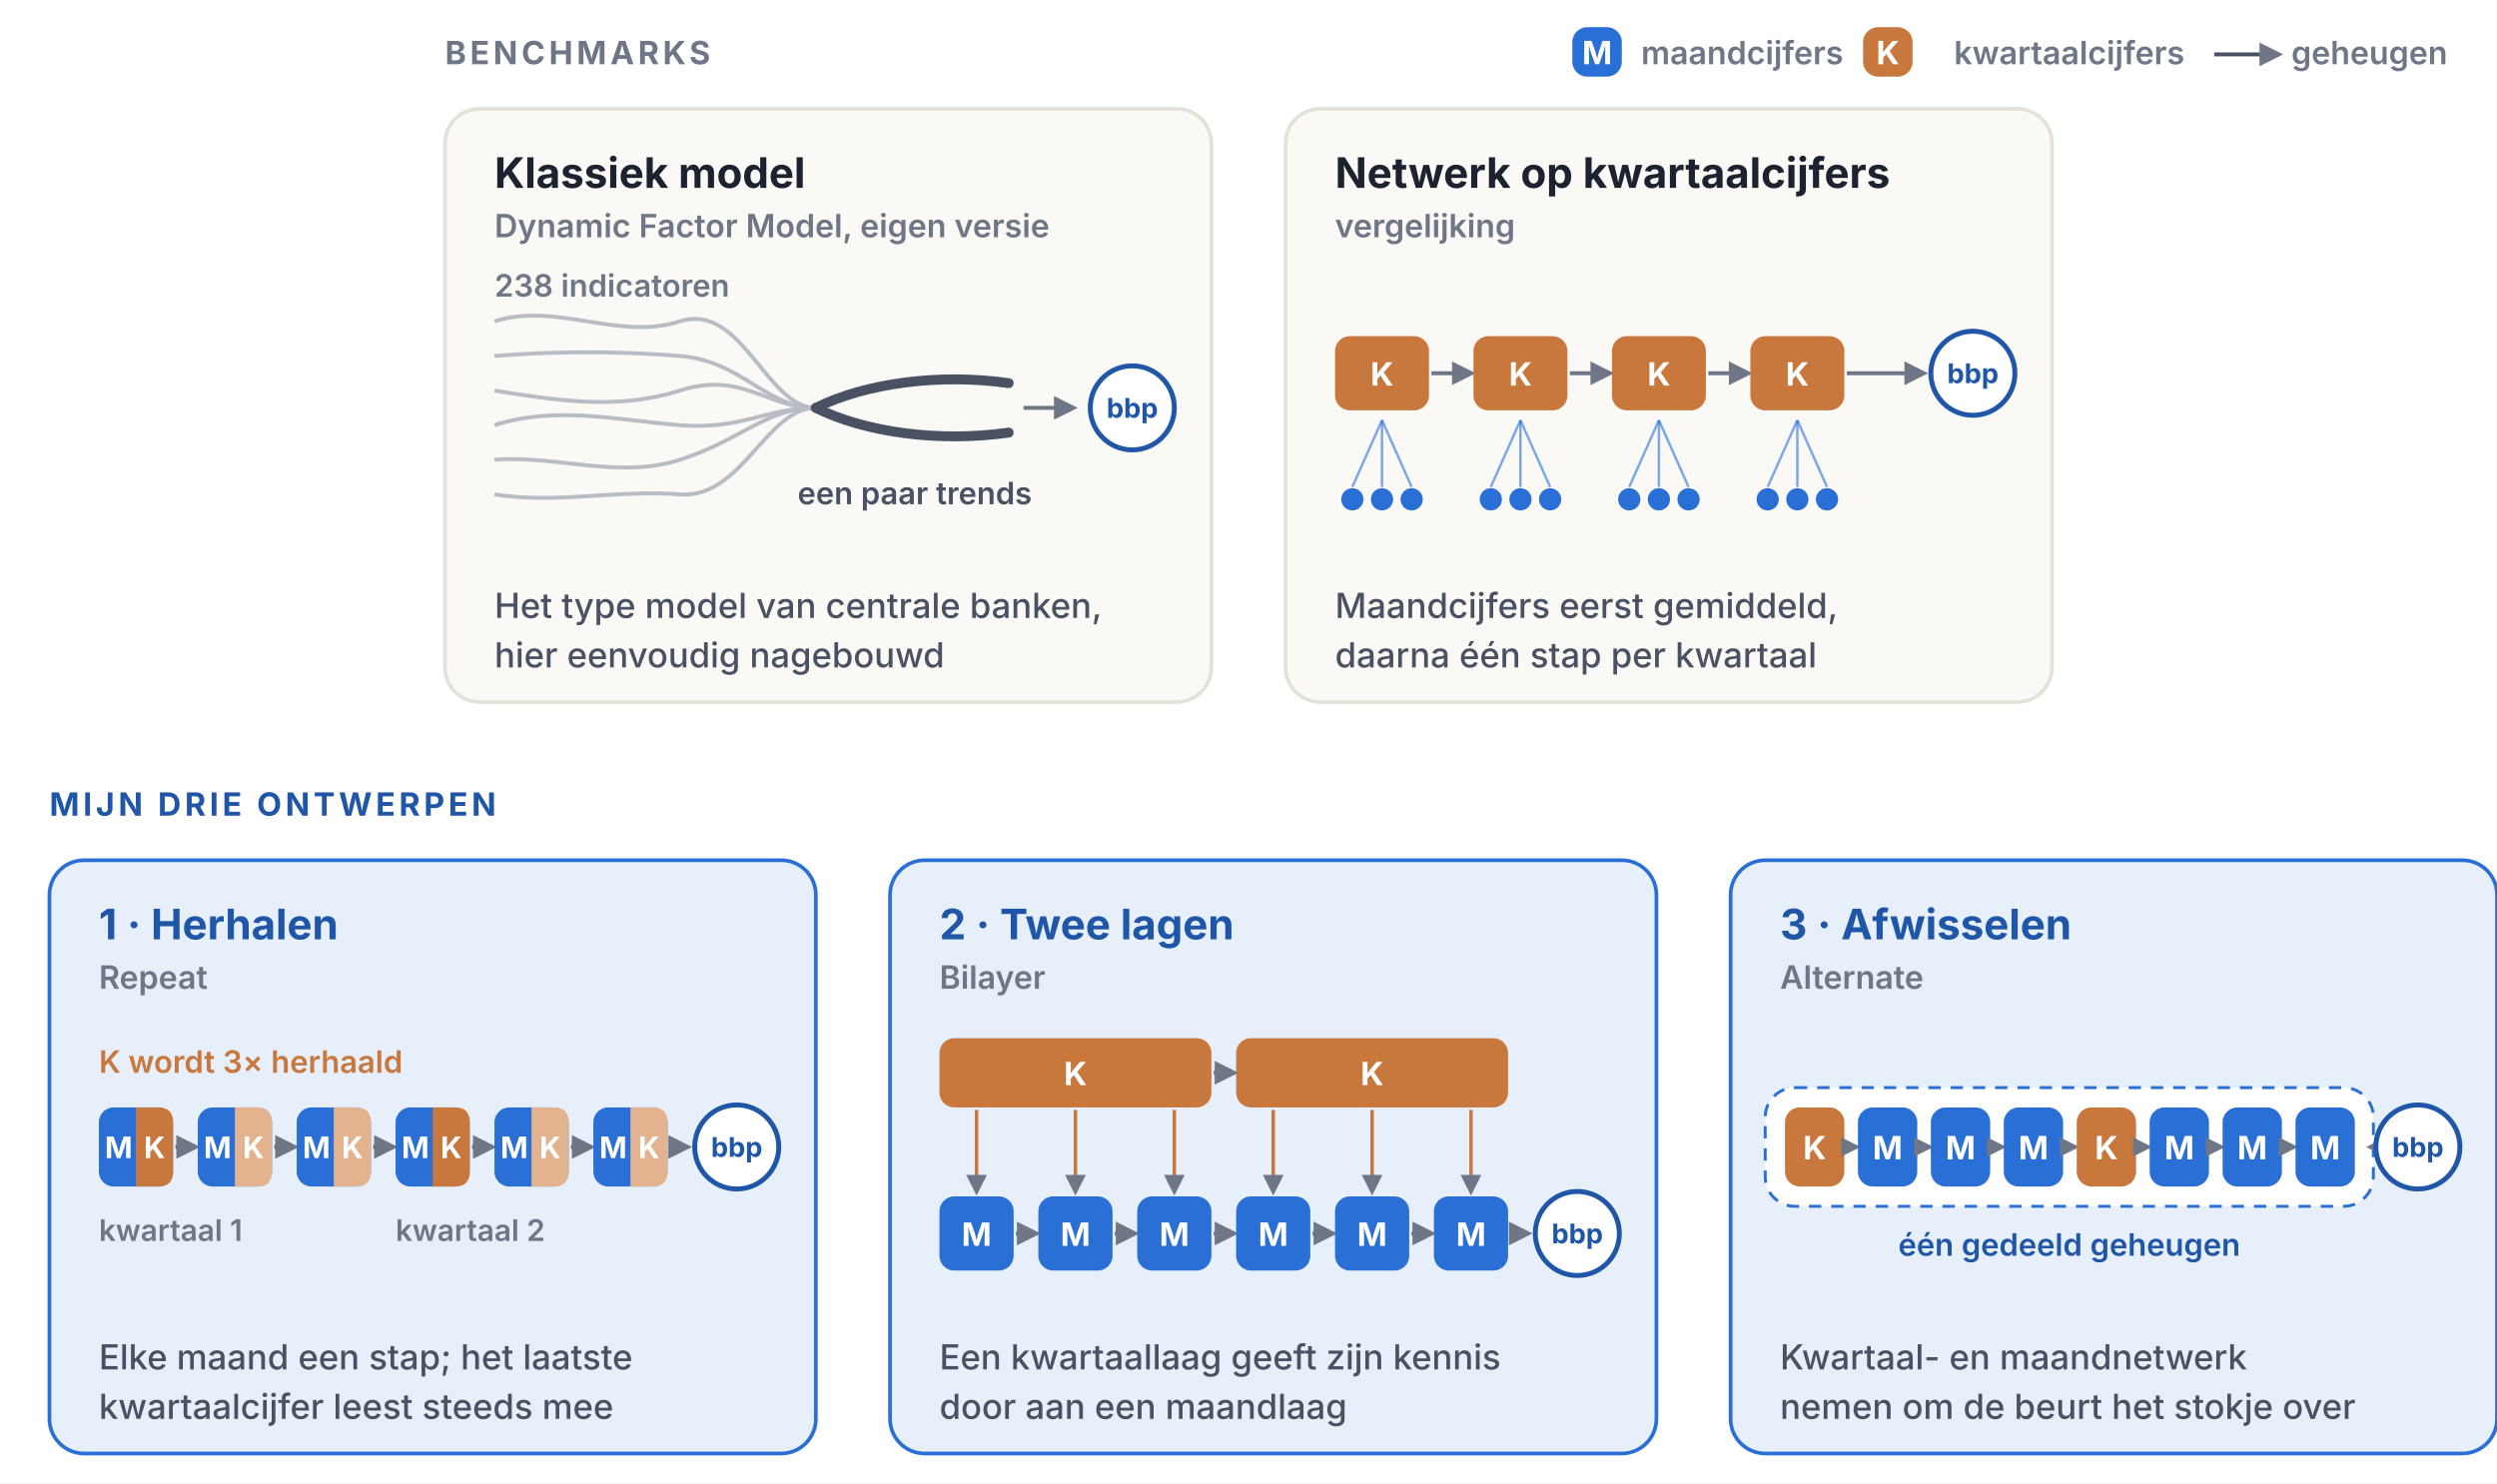
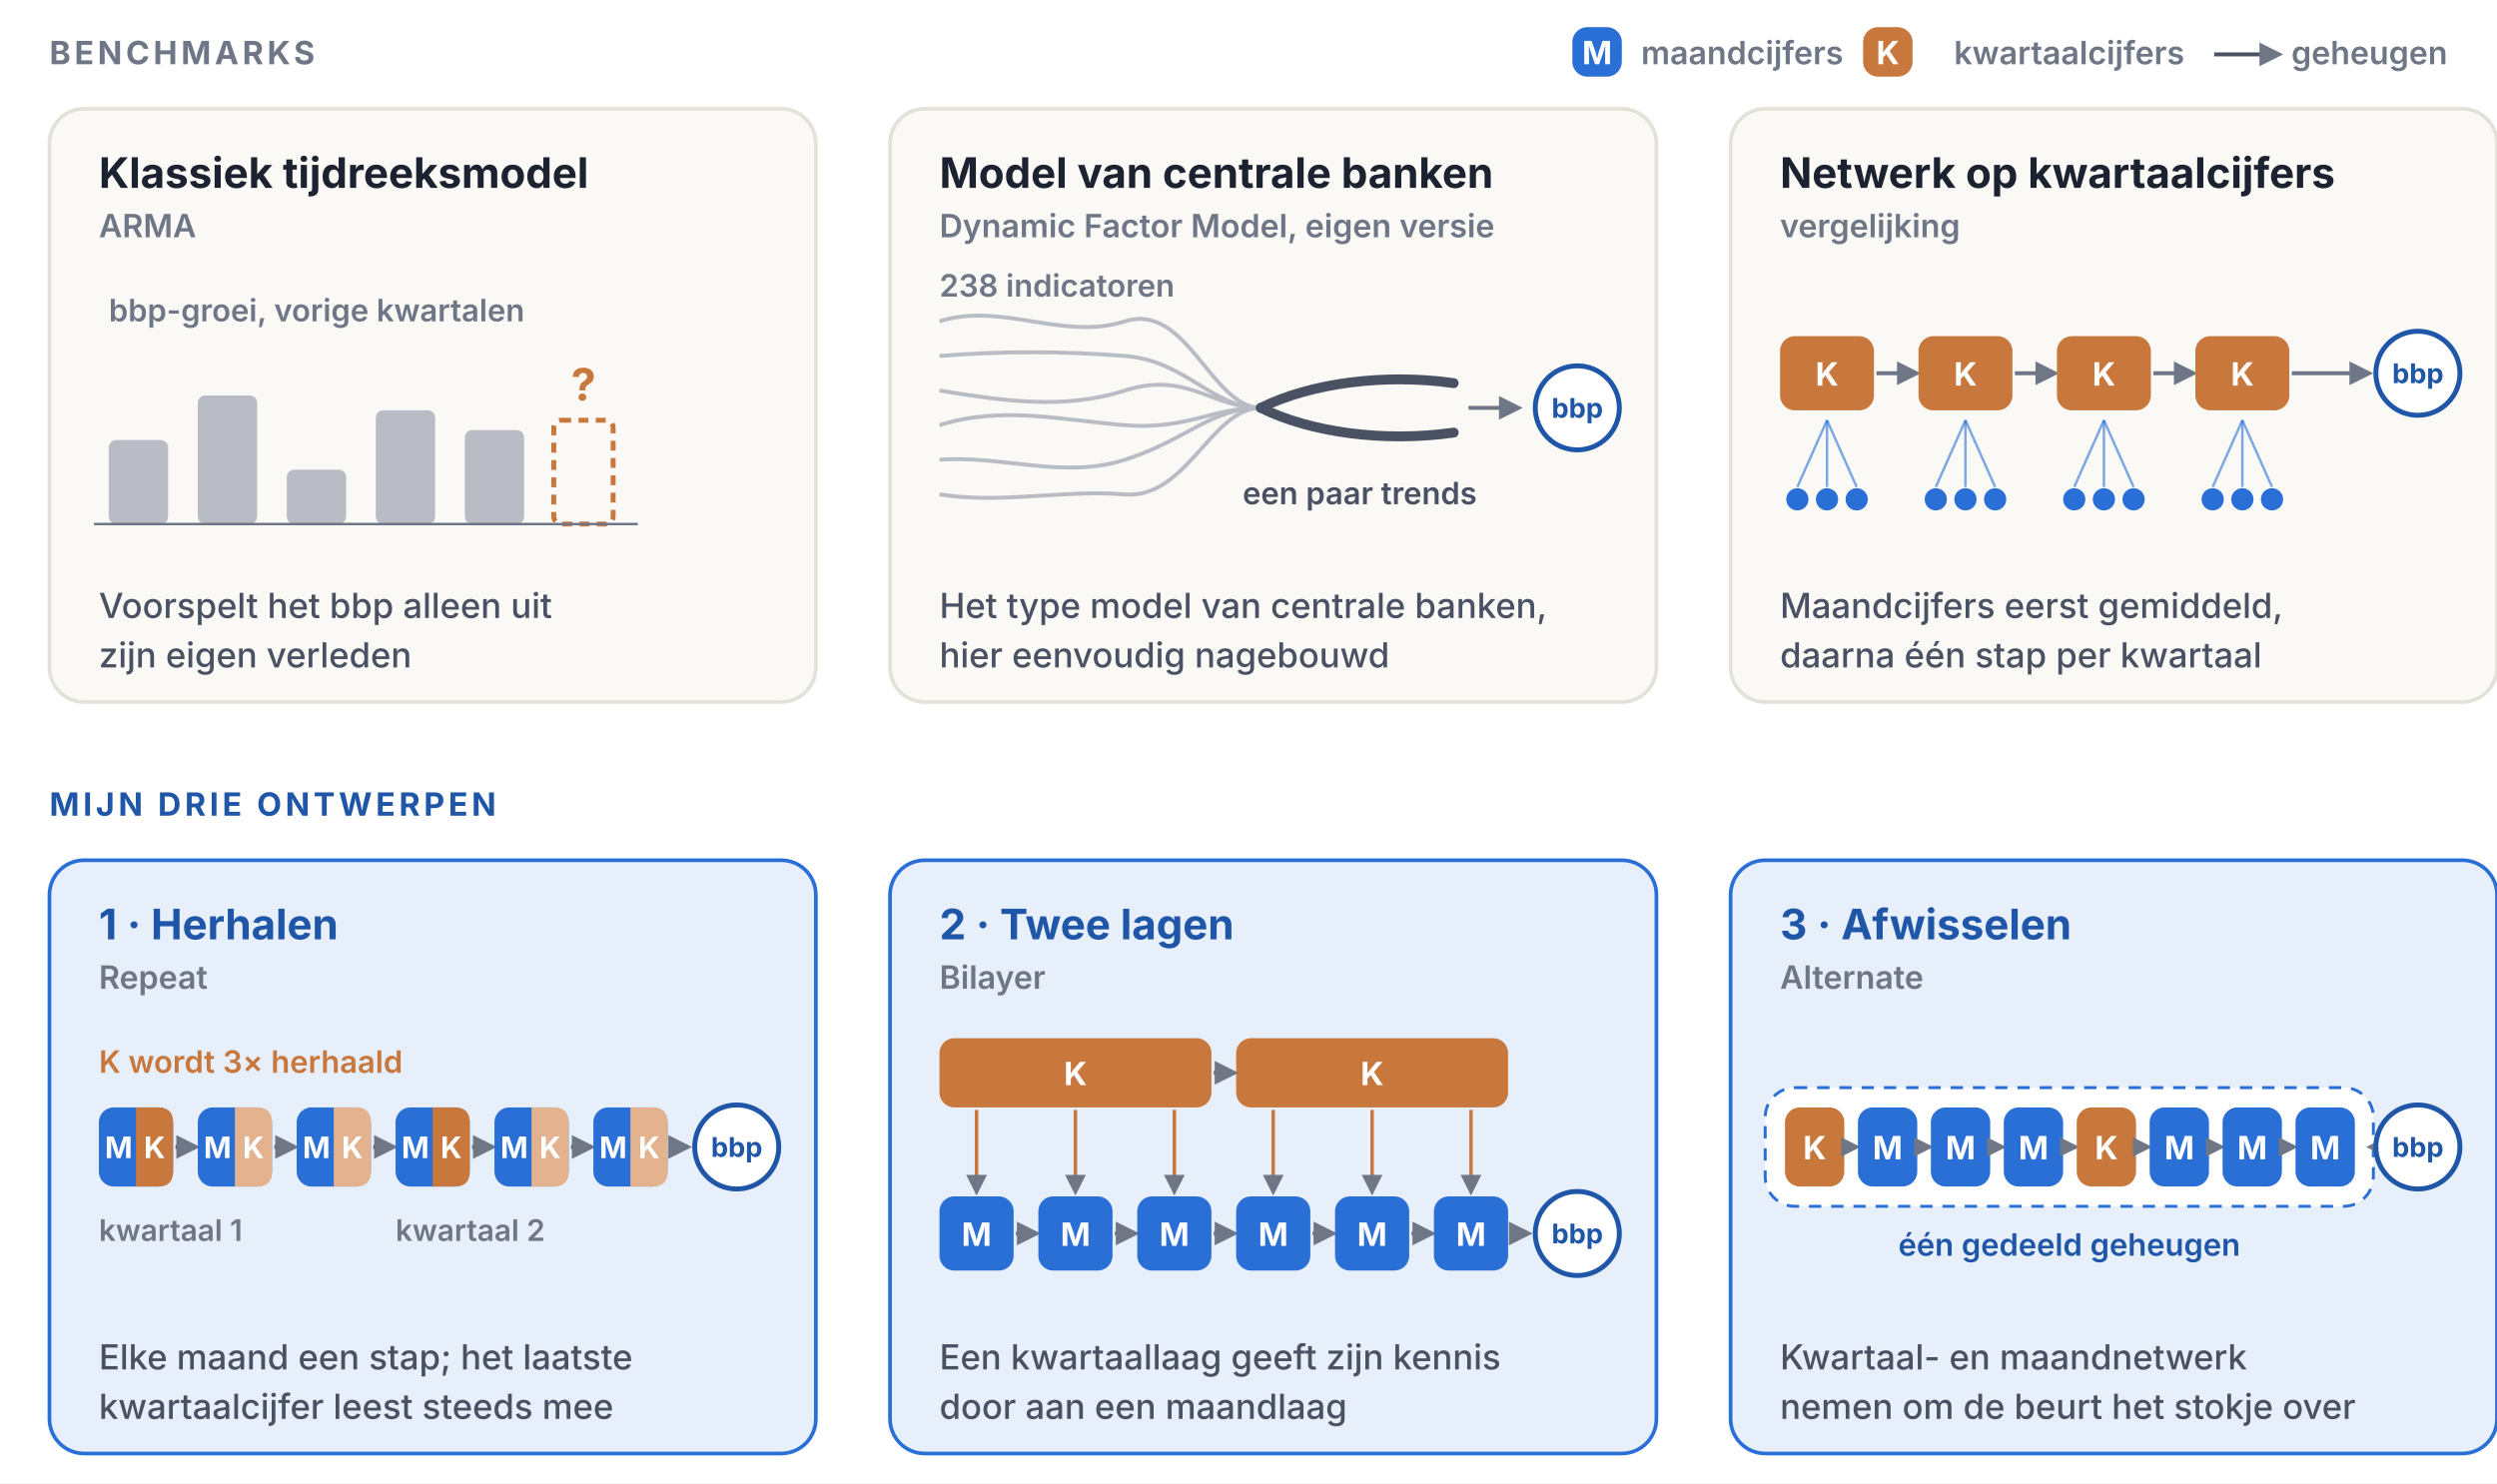
<svg xmlns="http://www.w3.org/2000/svg" viewBox="0 0 1010 600" width="1010" height="600" font-family="Inter, 'Segoe UI', Helvetica, Arial, sans-serif">
  <rect width="1010" height="600" fill="#ffffff" />
  <defs>
    <marker id="a" viewBox="0 0 10 10" refX="8" refY="5" markerWidth="6" markerHeight="6" orient="auto">
      <path d="M0,0 L10,5 L0,10 z" fill="#6f7686" />
    </marker>
  </defs>
  <text x="990" y="26" font-size="13" fill="#6f7686" font-weight="600" text-anchor="end">geheugen</text>
  <line x1="895.6" y1="22" x2="921.6" y2="22" stroke="#4a5163" stroke-width="1.6" marker-end="url(#a)" />
  <text x="883.6" y="26" font-size="13" fill="#6f7686" font-weight="600" text-anchor="end">kwartaalcijfers</text>
  <rect x="753.6" y="11" width="20" height="20" rx="6" fill="#c9783d" />
  <text x="763.6" y="26.0" font-size="13" fill="#fff" font-weight="700" text-anchor="middle">K</text>
  <text x="745.6" y="26" font-size="13" fill="#6f7686" font-weight="600" text-anchor="end">maandcijfers</text>
  <rect x="636.0" y="11" width="20" height="20" rx="6" fill="#2a6fd6" />
  <text x="646.0" y="26.0" font-size="13" fill="#fff" font-weight="700" text-anchor="middle">M</text>
-   <text x="180" y="26" font-size="13" fill="#6f7686" font-weight="700" text-anchor="start" letter-spacing="1.5">BENCHMARKS</text>
+   <text x="20" y="26" font-size="13" fill="#6f7686" font-weight="700" text-anchor="start" letter-spacing="1.5">BENCHMARKS</text>
  <text x="20" y="330" font-size="13" fill="#1f56a8" font-weight="700" text-anchor="start" letter-spacing="1.5">MIJN DRIE ONTWERPEN</text>
-   <g transform="translate(-180,0)">
-     <rect x="360" y="44" width="310" height="240" rx="14" fill="#faf9f6" stroke="#e4e1d8" stroke-width="1.5" />
-     <text x="380" y="76" font-size="17" fill="#1d2230" font-weight="700" text-anchor="start">Klassiek model</text>
-     <text x="380" y="96" font-size="13" fill="#6f7686" font-weight="600" text-anchor="start">Dynamic Factor Model, eigen versie</text>
-     <text x="380" y="250" font-size="14" fill="#4a5163" font-weight="500" text-anchor="start">Het type model van centrale banken,</text>
-     <text x="380" y="270" font-size="14" fill="#4a5163" font-weight="500" text-anchor="start">hier eenvoudig nagebouwd</text>
-     <path d="M380,130 C405,122 430,138 455,130 S490,165 510,165" fill="none" stroke="#b9bcc4" stroke-width="1.6" />
-     <path d="M380,144 C405,142 430,142 455,144 S490,165 510,165" fill="none" stroke="#b9bcc4" stroke-width="1.6" />
-     <path d="M380,158 C405,162 430,166 455,158 S490,165 510,165" fill="none" stroke="#b9bcc4" stroke-width="1.6" />
-     <path d="M380,172 C405,164 430,170 455,172 S490,165 510,165" fill="none" stroke="#b9bcc4" stroke-width="1.6" />
-     <path d="M380,186 C405,184 430,194 455,186 S490,165 510,165" fill="none" stroke="#b9bcc4" stroke-width="1.6" />
-     <path d="M380,200 C405,204 430,198 455,200 S490,165 510,165" fill="none" stroke="#b9bcc4" stroke-width="1.6" />
-     <path d="M510,165 C530,155 560,151.0 588,155" fill="none" stroke="#4a5163" stroke-width="4" stroke-linecap="round" />
-     <path d="M510,165 C530,175 560,179.0 588,175" fill="none" stroke="#4a5163" stroke-width="4" stroke-linecap="round" />
-     <line x1="594" y1="165" x2="614" y2="165" stroke="#6f7686" stroke-width="1.6" marker-end="url(#a)" />
-     <circle cx="638" cy="165" r="17" fill="#fff" stroke="#1f56a8" stroke-width="2" />
-     <text x="638" y="169" font-size="11" fill="#1f56a8" font-weight="700" text-anchor="middle">bbp</text>
-     <text x="380" y="120" font-size="12.5" fill="#6f7686" font-weight="600" text-anchor="start">238 indicatoren</text>
-     <text x="550" y="204" font-size="12.5" fill="#4a5163" font-weight="600" text-anchor="middle">een paar trends</text>
-     <rect x="700" y="44" width="310" height="240" rx="14" fill="#faf9f6" stroke="#e4e1d8" stroke-width="1.5" />
-     <text x="720" y="76" font-size="17" fill="#1d2230" font-weight="700" text-anchor="start">Netwerk op kwartaalcijfers</text>
-     <text x="720" y="96" font-size="13" fill="#6f7686" font-weight="600" text-anchor="start">vergelijking</text>
-     <text x="720" y="250" font-size="14" fill="#4a5163" font-weight="500" text-anchor="start">Maandcijfers eerst gemiddeld,</text>
-     <text x="720" y="270" font-size="14" fill="#4a5163" font-weight="500" text-anchor="start">daarna één stap per kwartaal</text>
-     <rect x="720" y="136" width="38" height="30" rx="6" fill="#c9783d" />
-     <text x="739.0" y="156.0" font-size="13" fill="#fff" font-weight="700" text-anchor="middle">K</text>
-     <circle cx="727" cy="202" r="4.5" fill="#2a6fd6" />
-     <line x1="727" y1="197" x2="739" y2="170" stroke="#2a6fd6" stroke-width="1" opacity=".6" />
-     <circle cx="739" cy="202" r="4.5" fill="#2a6fd6" />
-     <line x1="739" y1="197" x2="739" y2="170" stroke="#2a6fd6" stroke-width="1" opacity=".6" />
-     <circle cx="751" cy="202" r="4.5" fill="#2a6fd6" />
-     <line x1="751" y1="197" x2="739" y2="170" stroke="#2a6fd6" stroke-width="1" opacity=".6" />
-     <line x1="759" y1="151" x2="775" y2="151" stroke="#6f7686" stroke-width="1.6" marker-end="url(#a)" />
-     <rect x="776" y="136" width="38" height="30" rx="6" fill="#c9783d" />
-     <text x="795.0" y="156.0" font-size="13" fill="#fff" font-weight="700" text-anchor="middle">K</text>
-     <circle cx="783" cy="202" r="4.5" fill="#2a6fd6" />
-     <line x1="783" y1="197" x2="795" y2="170" stroke="#2a6fd6" stroke-width="1" opacity=".6" />
-     <circle cx="795" cy="202" r="4.5" fill="#2a6fd6" />
-     <line x1="795" y1="197" x2="795" y2="170" stroke="#2a6fd6" stroke-width="1" opacity=".6" />
-     <circle cx="807" cy="202" r="4.5" fill="#2a6fd6" />
-     <line x1="807" y1="197" x2="795" y2="170" stroke="#2a6fd6" stroke-width="1" opacity=".6" />
-     <line x1="815" y1="151" x2="831" y2="151" stroke="#6f7686" stroke-width="1.6" marker-end="url(#a)" />
-     <rect x="832" y="136" width="38" height="30" rx="6" fill="#c9783d" />
-     <text x="851.0" y="156.0" font-size="13" fill="#fff" font-weight="700" text-anchor="middle">K</text>
-     <circle cx="839" cy="202" r="4.5" fill="#2a6fd6" />
-     <line x1="839" y1="197" x2="851" y2="170" stroke="#2a6fd6" stroke-width="1" opacity=".6" />
-     <circle cx="851" cy="202" r="4.5" fill="#2a6fd6" />
-     <line x1="851" y1="197" x2="851" y2="170" stroke="#2a6fd6" stroke-width="1" opacity=".6" />
-     <circle cx="863" cy="202" r="4.5" fill="#2a6fd6" />
-     <line x1="863" y1="197" x2="851" y2="170" stroke="#2a6fd6" stroke-width="1" opacity=".6" />
-     <line x1="871" y1="151" x2="887" y2="151" stroke="#6f7686" stroke-width="1.6" marker-end="url(#a)" />
-     <rect x="888" y="136" width="38" height="30" rx="6" fill="#c9783d" />
-     <text x="907.0" y="156.0" font-size="13" fill="#fff" font-weight="700" text-anchor="middle">K</text>
-     <circle cx="895" cy="202" r="4.5" fill="#2a6fd6" />
-     <line x1="895" y1="197" x2="907" y2="170" stroke="#2a6fd6" stroke-width="1" opacity=".6" />
-     <circle cx="907" cy="202" r="4.5" fill="#2a6fd6" />
-     <line x1="907" y1="197" x2="907" y2="170" stroke="#2a6fd6" stroke-width="1" opacity=".6" />
-     <circle cx="919" cy="202" r="4.5" fill="#2a6fd6" />
-     <line x1="919" y1="197" x2="907" y2="170" stroke="#2a6fd6" stroke-width="1" opacity=".6" />
-     <line x1="927" y1="151" x2="958" y2="151" stroke="#6f7686" stroke-width="1.6" marker-end="url(#a)" />
-     <circle cx="978" cy="151" r="17" fill="#fff" stroke="#1f56a8" stroke-width="2" />
-     <text x="978" y="155" font-size="11" fill="#1f56a8" font-weight="700" text-anchor="middle">bbp</text>
-   </g>
+   <rect x="20" y="44" width="310" height="240" rx="14" fill="#faf9f6" stroke="#e4e1d8" stroke-width="1.5" />
+   <text x="40" y="76" font-size="17" fill="#1d2230" font-weight="700" text-anchor="start">Klassiek tijdreeksmodel</text>
+   <text x="40" y="96" font-size="13" fill="#6f7686" font-weight="600" text-anchor="start">ARMA</text>
+   <text x="40" y="250" font-size="14" fill="#4a5163" font-weight="500" text-anchor="start">Voorspelt het bbp alleen uit</text>
+   <text x="40" y="270" font-size="14" fill="#4a5163" font-weight="500" text-anchor="start">zijn eigen verleden</text>
+   <rect x="44" y="178" width="24" height="34" rx="3" fill="#b9bcc4" />
+   <rect x="80" y="160" width="24" height="52" rx="3" fill="#b9bcc4" />
+   <rect x="116" y="190" width="24" height="22" rx="3" fill="#b9bcc4" />
+   <rect x="152" y="166" width="24" height="46" rx="3" fill="#b9bcc4" />
+   <rect x="188" y="174" width="24" height="38" rx="3" fill="#b9bcc4" />
+   <rect x="224" y="170" width="24" height="42" rx="3" fill="none" stroke="#c9783d" stroke-width="2" stroke-dasharray="4 3" />
+   <text x="236" y="162" font-size="18" fill="#c9783d" font-weight="700" text-anchor="middle">?</text>
+   <line x1="38" y1="212" x2="258" y2="212" stroke="#6f7686" />
+   <text x="44" y="130" font-size="12.5" fill="#6f7686" font-weight="600" text-anchor="start">bbp-groei, vorige kwartalen</text>
+   <rect x="360" y="44" width="310" height="240" rx="14" fill="#faf9f6" stroke="#e4e1d8" stroke-width="1.5" />
+   <text x="380" y="76" font-size="17" fill="#1d2230" font-weight="700" text-anchor="start">Model van centrale banken</text>
+   <text x="380" y="96" font-size="13" fill="#6f7686" font-weight="600" text-anchor="start">Dynamic Factor Model, eigen versie</text>
+   <text x="380" y="250" font-size="14" fill="#4a5163" font-weight="500" text-anchor="start">Het type model van centrale banken,</text>
+   <text x="380" y="270" font-size="14" fill="#4a5163" font-weight="500" text-anchor="start">hier eenvoudig nagebouwd</text>
+   <path d="M380,130 C405,122 430,138 455,130 S490,165 510,165" fill="none" stroke="#b9bcc4" stroke-width="1.6" />
+   <path d="M380,144 C405,142 430,142 455,144 S490,165 510,165" fill="none" stroke="#b9bcc4" stroke-width="1.6" />
+   <path d="M380,158 C405,162 430,166 455,158 S490,165 510,165" fill="none" stroke="#b9bcc4" stroke-width="1.6" />
+   <path d="M380,172 C405,164 430,170 455,172 S490,165 510,165" fill="none" stroke="#b9bcc4" stroke-width="1.6" />
+   <path d="M380,186 C405,184 430,194 455,186 S490,165 510,165" fill="none" stroke="#b9bcc4" stroke-width="1.6" />
+   <path d="M380,200 C405,204 430,198 455,200 S490,165 510,165" fill="none" stroke="#b9bcc4" stroke-width="1.6" />
+   <path d="M510,165 C530,155 560,151.0 588,155" fill="none" stroke="#4a5163" stroke-width="4" stroke-linecap="round" />
+   <path d="M510,165 C530,175 560,179.0 588,175" fill="none" stroke="#4a5163" stroke-width="4" stroke-linecap="round" />
+   <line x1="594" y1="165" x2="614" y2="165" stroke="#6f7686" stroke-width="1.6" marker-end="url(#a)" />
+   <circle cx="638" cy="165" r="17" fill="#fff" stroke="#1f56a8" stroke-width="2" />
+   <text x="638" y="169" font-size="11" fill="#1f56a8" font-weight="700" text-anchor="middle">bbp</text>
+   <text x="380" y="120" font-size="12.5" fill="#6f7686" font-weight="600" text-anchor="start">238 indicatoren</text>
+   <text x="550" y="204" font-size="12.5" fill="#4a5163" font-weight="600" text-anchor="middle">een paar trends</text>
+   <rect x="700" y="44" width="310" height="240" rx="14" fill="#faf9f6" stroke="#e4e1d8" stroke-width="1.5" />
+   <text x="720" y="76" font-size="17" fill="#1d2230" font-weight="700" text-anchor="start">Netwerk op kwartaalcijfers</text>
+   <text x="720" y="96" font-size="13" fill="#6f7686" font-weight="600" text-anchor="start">vergelijking</text>
+   <text x="720" y="250" font-size="14" fill="#4a5163" font-weight="500" text-anchor="start">Maandcijfers eerst gemiddeld,</text>
+   <text x="720" y="270" font-size="14" fill="#4a5163" font-weight="500" text-anchor="start">daarna één stap per kwartaal</text>
+   <rect x="720" y="136" width="38" height="30" rx="6" fill="#c9783d" />
+   <text x="739.0" y="156.0" font-size="13" fill="#fff" font-weight="700" text-anchor="middle">K</text>
+   <circle cx="727" cy="202" r="4.5" fill="#2a6fd6" />
+   <line x1="727" y1="197" x2="739" y2="170" stroke="#2a6fd6" stroke-width="1" opacity=".6" />
+   <circle cx="739" cy="202" r="4.5" fill="#2a6fd6" />
+   <line x1="739" y1="197" x2="739" y2="170" stroke="#2a6fd6" stroke-width="1" opacity=".6" />
+   <circle cx="751" cy="202" r="4.5" fill="#2a6fd6" />
+   <line x1="751" y1="197" x2="739" y2="170" stroke="#2a6fd6" stroke-width="1" opacity=".6" />
+   <line x1="759" y1="151" x2="775" y2="151" stroke="#6f7686" stroke-width="1.6" marker-end="url(#a)" />
+   <rect x="776" y="136" width="38" height="30" rx="6" fill="#c9783d" />
+   <text x="795.0" y="156.0" font-size="13" fill="#fff" font-weight="700" text-anchor="middle">K</text>
+   <circle cx="783" cy="202" r="4.5" fill="#2a6fd6" />
+   <line x1="783" y1="197" x2="795" y2="170" stroke="#2a6fd6" stroke-width="1" opacity=".6" />
+   <circle cx="795" cy="202" r="4.5" fill="#2a6fd6" />
+   <line x1="795" y1="197" x2="795" y2="170" stroke="#2a6fd6" stroke-width="1" opacity=".6" />
+   <circle cx="807" cy="202" r="4.5" fill="#2a6fd6" />
+   <line x1="807" y1="197" x2="795" y2="170" stroke="#2a6fd6" stroke-width="1" opacity=".6" />
+   <line x1="815" y1="151" x2="831" y2="151" stroke="#6f7686" stroke-width="1.6" marker-end="url(#a)" />
+   <rect x="832" y="136" width="38" height="30" rx="6" fill="#c9783d" />
+   <text x="851.0" y="156.0" font-size="13" fill="#fff" font-weight="700" text-anchor="middle">K</text>
+   <circle cx="839" cy="202" r="4.5" fill="#2a6fd6" />
+   <line x1="839" y1="197" x2="851" y2="170" stroke="#2a6fd6" stroke-width="1" opacity=".6" />
+   <circle cx="851" cy="202" r="4.5" fill="#2a6fd6" />
+   <line x1="851" y1="197" x2="851" y2="170" stroke="#2a6fd6" stroke-width="1" opacity=".6" />
+   <circle cx="863" cy="202" r="4.5" fill="#2a6fd6" />
+   <line x1="863" y1="197" x2="851" y2="170" stroke="#2a6fd6" stroke-width="1" opacity=".6" />
+   <line x1="871" y1="151" x2="887" y2="151" stroke="#6f7686" stroke-width="1.6" marker-end="url(#a)" />
+   <rect x="888" y="136" width="38" height="30" rx="6" fill="#c9783d" />
+   <text x="907.0" y="156.0" font-size="13" fill="#fff" font-weight="700" text-anchor="middle">K</text>
+   <circle cx="895" cy="202" r="4.5" fill="#2a6fd6" />
+   <line x1="895" y1="197" x2="907" y2="170" stroke="#2a6fd6" stroke-width="1" opacity=".6" />
+   <circle cx="907" cy="202" r="4.5" fill="#2a6fd6" />
+   <line x1="907" y1="197" x2="907" y2="170" stroke="#2a6fd6" stroke-width="1" opacity=".6" />
+   <circle cx="919" cy="202" r="4.5" fill="#2a6fd6" />
+   <line x1="919" y1="197" x2="907" y2="170" stroke="#2a6fd6" stroke-width="1" opacity=".6" />
+   <line x1="927" y1="151" x2="958" y2="151" stroke="#6f7686" stroke-width="1.6" marker-end="url(#a)" />
+   <circle cx="978" cy="151" r="17" fill="#fff" stroke="#1f56a8" stroke-width="2" />
+   <text x="978" y="155" font-size="11" fill="#1f56a8" font-weight="700" text-anchor="middle">bbp</text>
  <rect x="20" y="348" width="310" height="240" rx="14" fill="#e7effb" stroke="#2a6fd6" stroke-width="1.5" />
  <text x="40" y="380" font-size="17" fill="#1f56a8" font-weight="700" text-anchor="start">1 · Herhalen</text>
  <text x="40" y="400" font-size="13" fill="#6f7686" font-weight="600" text-anchor="start">Repeat</text>
  <text x="40" y="554" font-size="14" fill="#4a5163" font-weight="500" text-anchor="start">Elke maand een stap; het laatste</text>
  <text x="40" y="574" font-size="14" fill="#4a5163" font-weight="500" text-anchor="start">kwartaalcijfer leest steeds mee</text>
  <rect x="40" y="448" width="30" height="32" rx="6" fill="#2a6fd6" />
  <path d="M55.0,448 H64 Q70,448 70,454 V474 Q70,480 64,480 H55.0 Z" fill="#c9783d" />
  <text x="48.0" y="468.5" font-size="12" fill="#fff" font-weight="700" text-anchor="middle">M</text>
  <text x="62.5" y="468.5" font-size="12" fill="#fff" font-weight="700" text-anchor="middle">K</text>
  <line x1="71" y1="464" x2="79" y2="464" stroke="#4a5163" stroke-width="1.6" marker-end="url(#a)" />
  <rect x="80" y="448" width="30" height="32" rx="6" fill="#2a6fd6" />
  <path d="M95.0,448 H104 Q110,448 110,454 V474 Q110,480 104,480 H95.0 Z" fill="#e2b38e" />
  <text x="88.0" y="468.5" font-size="12" fill="#fff" font-weight="700" text-anchor="middle">M</text>
  <text x="102.5" y="468.5" font-size="12" fill="#fff" font-weight="700" text-anchor="middle">K</text>
  <line x1="111" y1="464" x2="119" y2="464" stroke="#4a5163" stroke-width="1.6" marker-end="url(#a)" />
  <rect x="120" y="448" width="30" height="32" rx="6" fill="#2a6fd6" />
  <path d="M135.0,448 H144 Q150,448 150,454 V474 Q150,480 144,480 H135.0 Z" fill="#e2b38e" />
  <text x="128.0" y="468.5" font-size="12" fill="#fff" font-weight="700" text-anchor="middle">M</text>
  <text x="142.5" y="468.5" font-size="12" fill="#fff" font-weight="700" text-anchor="middle">K</text>
  <line x1="151" y1="464" x2="159" y2="464" stroke="#4a5163" stroke-width="1.6" marker-end="url(#a)" />
  <rect x="160" y="448" width="30" height="32" rx="6" fill="#2a6fd6" />
  <path d="M175.0,448 H184 Q190,448 190,454 V474 Q190,480 184,480 H175.0 Z" fill="#c9783d" />
  <text x="168.0" y="468.5" font-size="12" fill="#fff" font-weight="700" text-anchor="middle">M</text>
  <text x="182.5" y="468.5" font-size="12" fill="#fff" font-weight="700" text-anchor="middle">K</text>
  <line x1="191" y1="464" x2="199" y2="464" stroke="#4a5163" stroke-width="1.6" marker-end="url(#a)" />
  <rect x="200" y="448" width="30" height="32" rx="6" fill="#2a6fd6" />
  <path d="M215.0,448 H224 Q230,448 230,454 V474 Q230,480 224,480 H215.0 Z" fill="#e2b38e" />
  <text x="208.0" y="468.5" font-size="12" fill="#fff" font-weight="700" text-anchor="middle">M</text>
  <text x="222.5" y="468.5" font-size="12" fill="#fff" font-weight="700" text-anchor="middle">K</text>
  <line x1="231" y1="464" x2="239" y2="464" stroke="#4a5163" stroke-width="1.6" marker-end="url(#a)" />
  <rect x="240" y="448" width="30" height="32" rx="6" fill="#2a6fd6" />
  <path d="M255.0,448 H264 Q270,448 270,454 V474 Q270,480 264,480 H255.0 Z" fill="#e2b38e" />
  <text x="248.0" y="468.5" font-size="12" fill="#fff" font-weight="700" text-anchor="middle">M</text>
  <text x="262.5" y="468.5" font-size="12" fill="#fff" font-weight="700" text-anchor="middle">K</text>
  <line x1="271" y1="464" x2="278" y2="464" stroke="#4a5163" stroke-width="1.6" marker-end="url(#a)" />
  <circle cx="298" cy="464" r="17" fill="#fff" stroke="#1f56a8" stroke-width="2" />
  <text x="298" y="468" font-size="11" fill="#1f56a8" font-weight="700" text-anchor="middle">bbp</text>
  <text x="40" y="502" font-size="12" fill="#6f7686" font-weight="600" text-anchor="start">kwartaal 1</text>
  <text x="160" y="502" font-size="12" fill="#6f7686" font-weight="600" text-anchor="start">kwartaal 2</text>
  <text x="40" y="434" font-size="12.5" fill="#c9783d" font-weight="600" text-anchor="start">K wordt 3× herhaald</text>
  <rect x="360" y="348" width="310" height="240" rx="14" fill="#e7effb" stroke="#2a6fd6" stroke-width="1.5" />
  <text x="380" y="380" font-size="17" fill="#1f56a8" font-weight="700" text-anchor="start">2 · Twee lagen</text>
  <text x="380" y="400" font-size="13" fill="#6f7686" font-weight="600" text-anchor="start">Bilayer</text>
  <text x="380" y="554" font-size="14" fill="#4a5163" font-weight="500" text-anchor="start">Een kwartaallaag geeft zijn kennis</text>
  <text x="380" y="574" font-size="14" fill="#4a5163" font-weight="500" text-anchor="start">door aan een maandlaag</text>
  <rect x="380" y="420" width="110" height="28" rx="6" fill="#c9783d" />
  <text x="435.0" y="439.0" font-size="13" fill="#fff" font-weight="700" text-anchor="middle">K</text>
  <line x1="395" y1="449" x2="395" y2="482" stroke="#c9783d" stroke-width="1.4" marker-end="url(#a)" />
  <line x1="435" y1="449" x2="435" y2="482" stroke="#c9783d" stroke-width="1.4" marker-end="url(#a)" />
  <line x1="475" y1="449" x2="475" y2="482" stroke="#c9783d" stroke-width="1.4" marker-end="url(#a)" />
  <rect x="500" y="420" width="110" height="28" rx="6" fill="#c9783d" />
  <text x="555.0" y="439.0" font-size="13" fill="#fff" font-weight="700" text-anchor="middle">K</text>
  <line x1="515" y1="449" x2="515" y2="482" stroke="#c9783d" stroke-width="1.4" marker-end="url(#a)" />
  <line x1="555" y1="449" x2="555" y2="482" stroke="#c9783d" stroke-width="1.4" marker-end="url(#a)" />
  <line x1="595" y1="449" x2="595" y2="482" stroke="#c9783d" stroke-width="1.4" marker-end="url(#a)" />
  <line x1="491" y1="434" x2="499" y2="434" stroke="#4a5163" stroke-width="1.6" marker-end="url(#a)" />
  <rect x="380" y="484" width="30" height="30" rx="6" fill="#2a6fd6" />
  <text x="395.0" y="504.0" font-size="13" fill="#fff" font-weight="700" text-anchor="middle">M</text>
  <line x1="411" y1="499" x2="419" y2="499" stroke="#4a5163" stroke-width="1.6" marker-end="url(#a)" />
  <rect x="420" y="484" width="30" height="30" rx="6" fill="#2a6fd6" />
  <text x="435.0" y="504.0" font-size="13" fill="#fff" font-weight="700" text-anchor="middle">M</text>
  <line x1="451" y1="499" x2="459" y2="499" stroke="#4a5163" stroke-width="1.6" marker-end="url(#a)" />
  <rect x="460" y="484" width="30" height="30" rx="6" fill="#2a6fd6" />
  <text x="475.0" y="504.0" font-size="13" fill="#fff" font-weight="700" text-anchor="middle">M</text>
  <line x1="491" y1="499" x2="499" y2="499" stroke="#4a5163" stroke-width="1.6" marker-end="url(#a)" />
  <rect x="500" y="484" width="30" height="30" rx="6" fill="#2a6fd6" />
  <text x="515.0" y="504.0" font-size="13" fill="#fff" font-weight="700" text-anchor="middle">M</text>
  <line x1="531" y1="499" x2="539" y2="499" stroke="#4a5163" stroke-width="1.6" marker-end="url(#a)" />
  <rect x="540" y="484" width="30" height="30" rx="6" fill="#2a6fd6" />
  <text x="555.0" y="504.0" font-size="13" fill="#fff" font-weight="700" text-anchor="middle">M</text>
  <line x1="571" y1="499" x2="579" y2="499" stroke="#4a5163" stroke-width="1.6" marker-end="url(#a)" />
  <rect x="580" y="484" width="30" height="30" rx="6" fill="#2a6fd6" />
  <text x="595.0" y="504.0" font-size="13" fill="#fff" font-weight="700" text-anchor="middle">M</text>
  <line x1="611" y1="499" x2="618" y2="499" stroke="#4a5163" stroke-width="1.6" marker-end="url(#a)" />
  <circle cx="638" cy="499" r="17" fill="#fff" stroke="#1f56a8" stroke-width="2" />
  <text x="638" y="503" font-size="11" fill="#1f56a8" font-weight="700" text-anchor="middle">bbp</text>
  <rect x="700" y="348" width="310" height="240" rx="14" fill="#e7effb" stroke="#2a6fd6" stroke-width="1.5" />
  <text x="720" y="380" font-size="17" fill="#1f56a8" font-weight="700" text-anchor="start">3 · Afwisselen</text>
  <text x="720" y="400" font-size="13" fill="#6f7686" font-weight="600" text-anchor="start">Alternate</text>
  <text x="720" y="554" font-size="14" fill="#4a5163" font-weight="500" text-anchor="start">Kwartaal- en maandnetwerk</text>
  <text x="720" y="574" font-size="14" fill="#4a5163" font-weight="500" text-anchor="start">nemen om de beurt het stokje over</text>
  <rect x="714" y="440" width="246" height="48" rx="12" fill="#ffffff" stroke="#2a6fd6" stroke-width="1.2" stroke-dasharray="5 4" />
  <rect x="722.0" y="448" width="24" height="32" rx="6" fill="#c9783d" />
  <text x="734.0" y="469.0" font-size="13" fill="#fff" font-weight="700" text-anchor="middle">K</text>
  <line x1="746.5" y1="464" x2="751.0" y2="464" stroke="#4a5163" stroke-width="1.3" marker-end="url(#a)" />
  <rect x="751.5" y="448" width="24" height="32" rx="6" fill="#2a6fd6" />
  <text x="763.5" y="469.0" font-size="13" fill="#fff" font-weight="700" text-anchor="middle">M</text>
  <line x1="776.0" y1="464" x2="780.5" y2="464" stroke="#4a5163" stroke-width="1.3" marker-end="url(#a)" />
  <rect x="781.0" y="448" width="24" height="32" rx="6" fill="#2a6fd6" />
  <text x="793.0" y="469.0" font-size="13" fill="#fff" font-weight="700" text-anchor="middle">M</text>
  <line x1="805.5" y1="464" x2="810.0" y2="464" stroke="#4a5163" stroke-width="1.3" marker-end="url(#a)" />
  <rect x="810.5" y="448" width="24" height="32" rx="6" fill="#2a6fd6" />
  <text x="822.5" y="469.0" font-size="13" fill="#fff" font-weight="700" text-anchor="middle">M</text>
  <line x1="835.0" y1="464" x2="839.5" y2="464" stroke="#4a5163" stroke-width="1.3" marker-end="url(#a)" />
  <rect x="840.0" y="448" width="24" height="32" rx="6" fill="#c9783d" />
  <text x="852.0" y="469.0" font-size="13" fill="#fff" font-weight="700" text-anchor="middle">K</text>
  <line x1="864.5" y1="464" x2="869.0" y2="464" stroke="#4a5163" stroke-width="1.3" marker-end="url(#a)" />
  <rect x="869.5" y="448" width="24" height="32" rx="6" fill="#2a6fd6" />
  <text x="881.5" y="469.0" font-size="13" fill="#fff" font-weight="700" text-anchor="middle">M</text>
  <line x1="894.0" y1="464" x2="898.5" y2="464" stroke="#4a5163" stroke-width="1.3" marker-end="url(#a)" />
  <rect x="899.0" y="448" width="24" height="32" rx="6" fill="#2a6fd6" />
  <text x="911.0" y="469.0" font-size="13" fill="#fff" font-weight="700" text-anchor="middle">M</text>
  <line x1="923.5" y1="464" x2="928.0" y2="464" stroke="#4a5163" stroke-width="1.3" marker-end="url(#a)" />
  <rect x="928.5" y="448" width="24" height="32" rx="6" fill="#2a6fd6" />
  <text x="940.5" y="469.0" font-size="13" fill="#fff" font-weight="700" text-anchor="middle">M</text>
  <line x1="961" y1="464" x2="959" y2="464" stroke="#4a5163" stroke-width="1.6" marker-end="url(#a)" />
  <circle cx="978" cy="464" r="17" fill="#fff" stroke="#1f56a8" stroke-width="2" />
  <text x="978" y="468" font-size="11" fill="#1f56a8" font-weight="700" text-anchor="middle">bbp</text>
  <text x="837" y="508" font-size="12.5" fill="#1f56a8" font-weight="600" text-anchor="middle">één gedeeld geheugen</text>
</svg>
